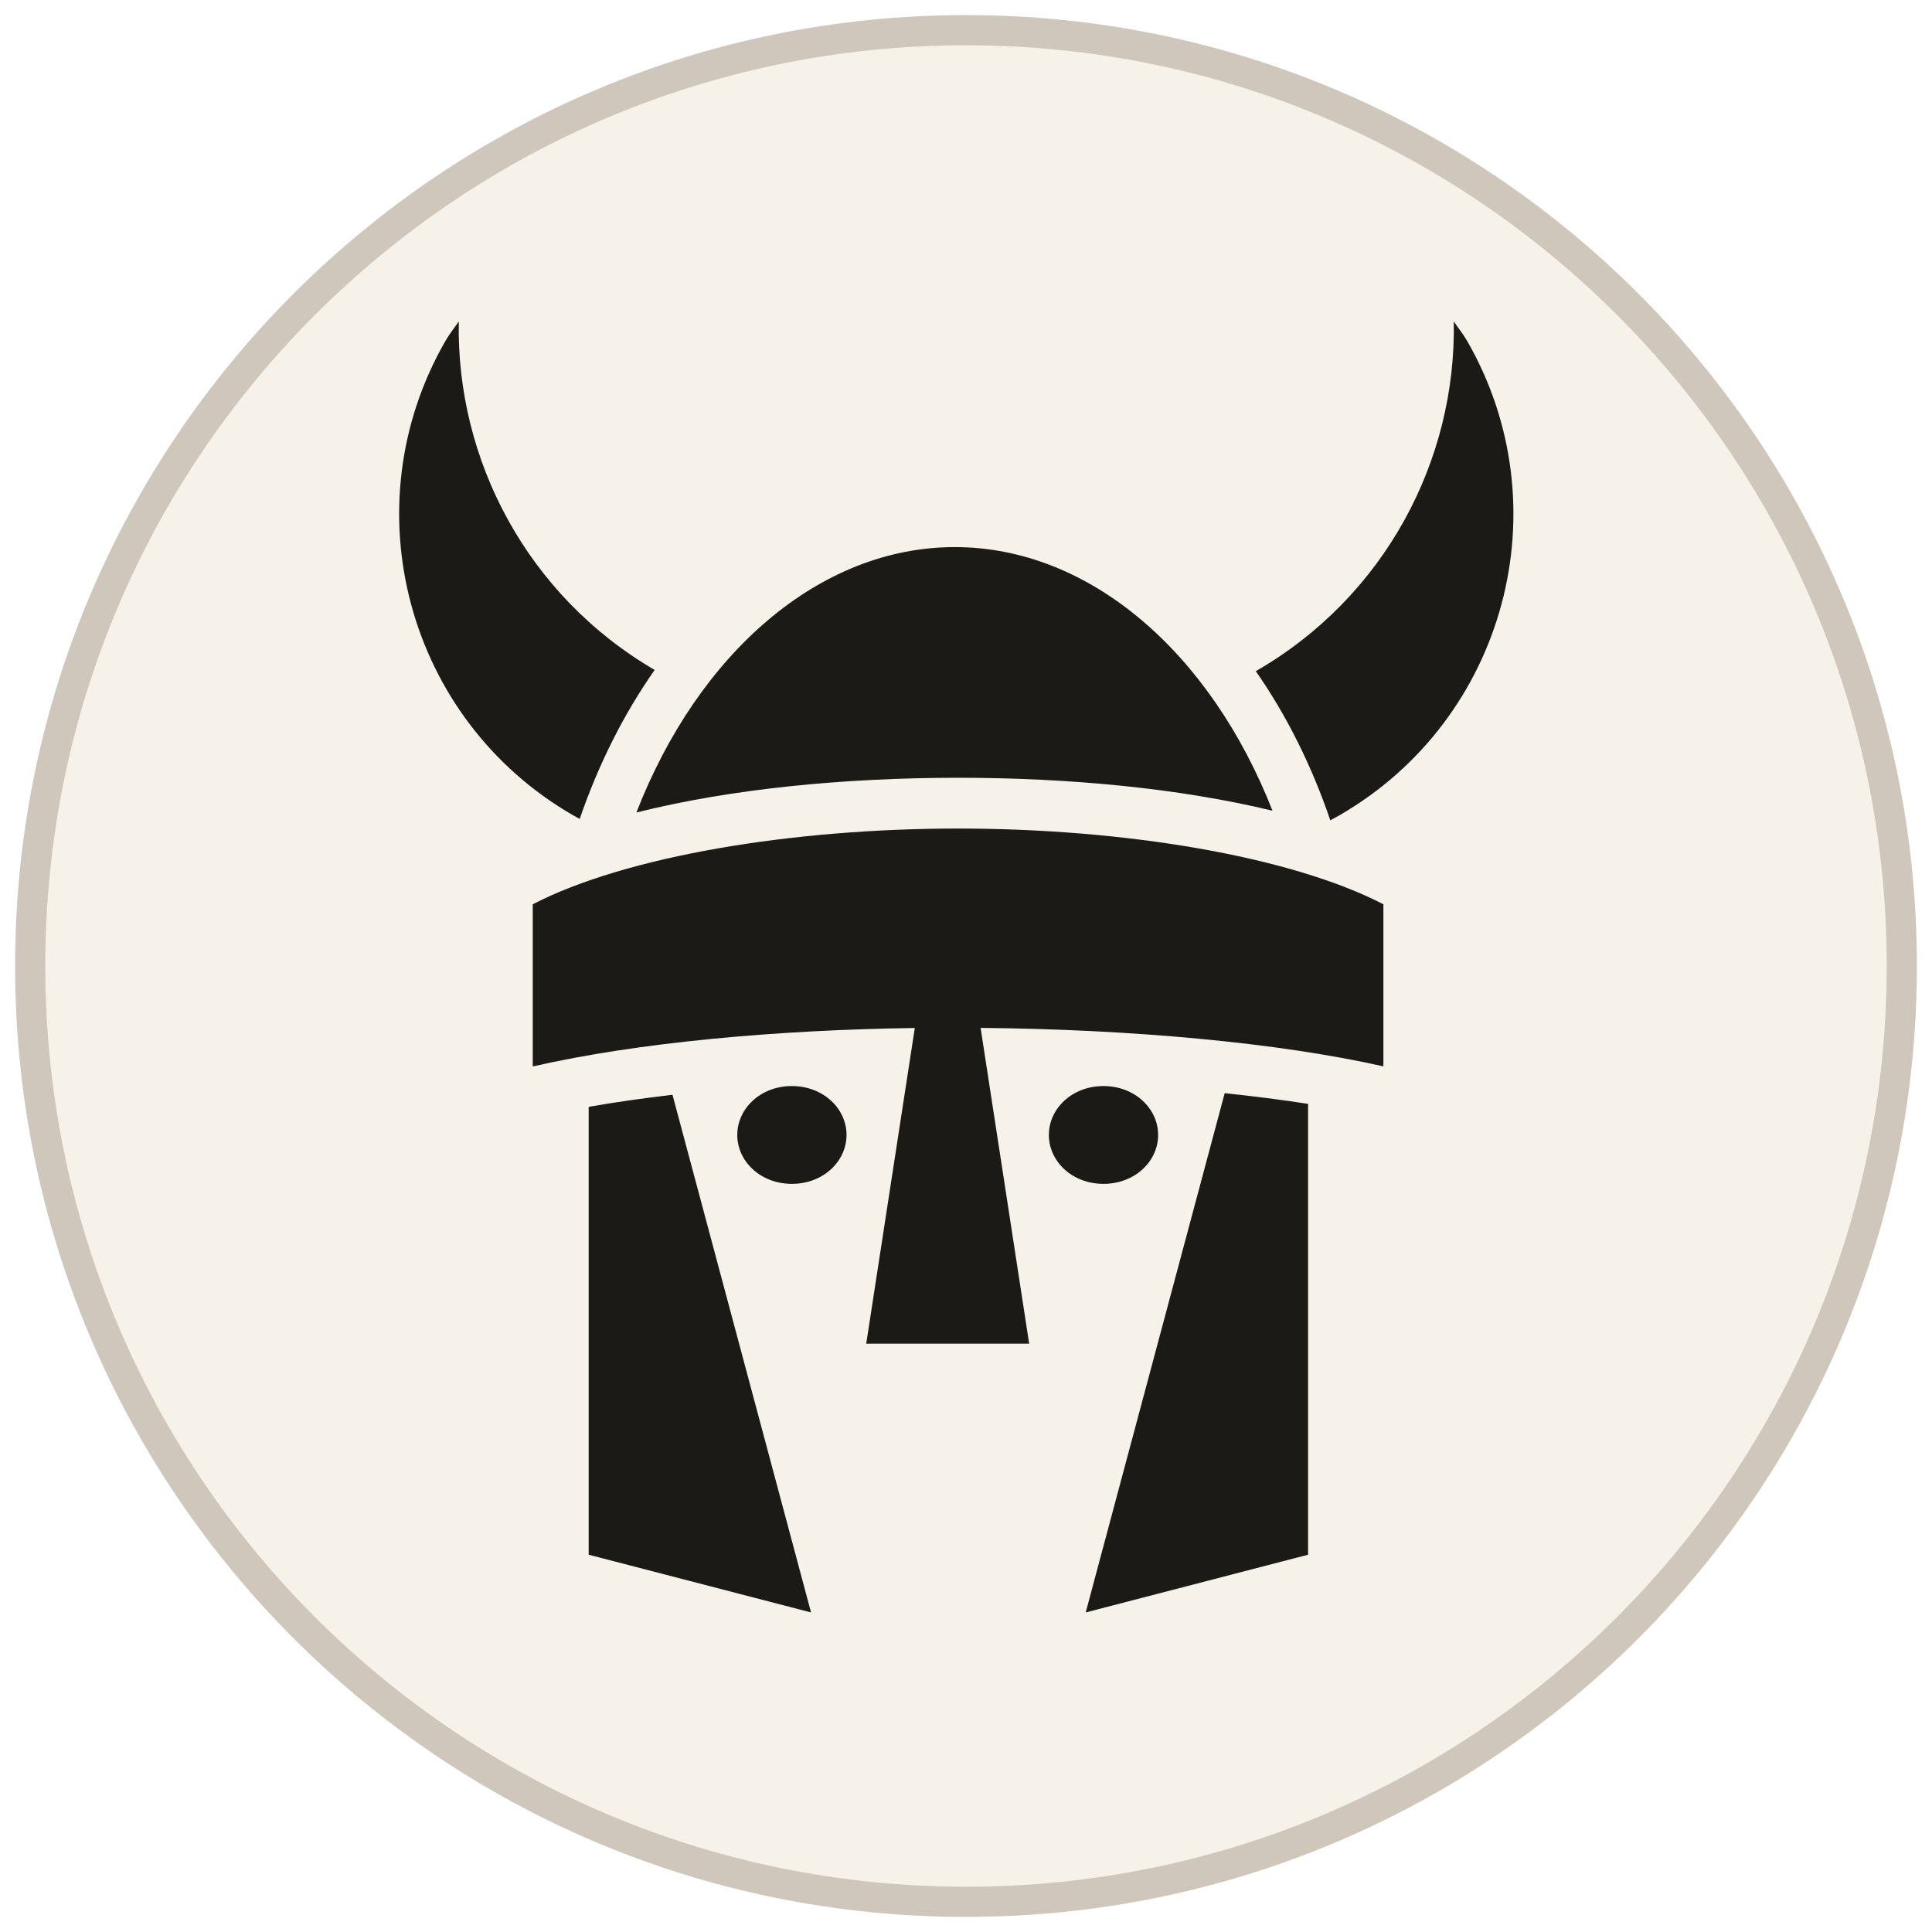
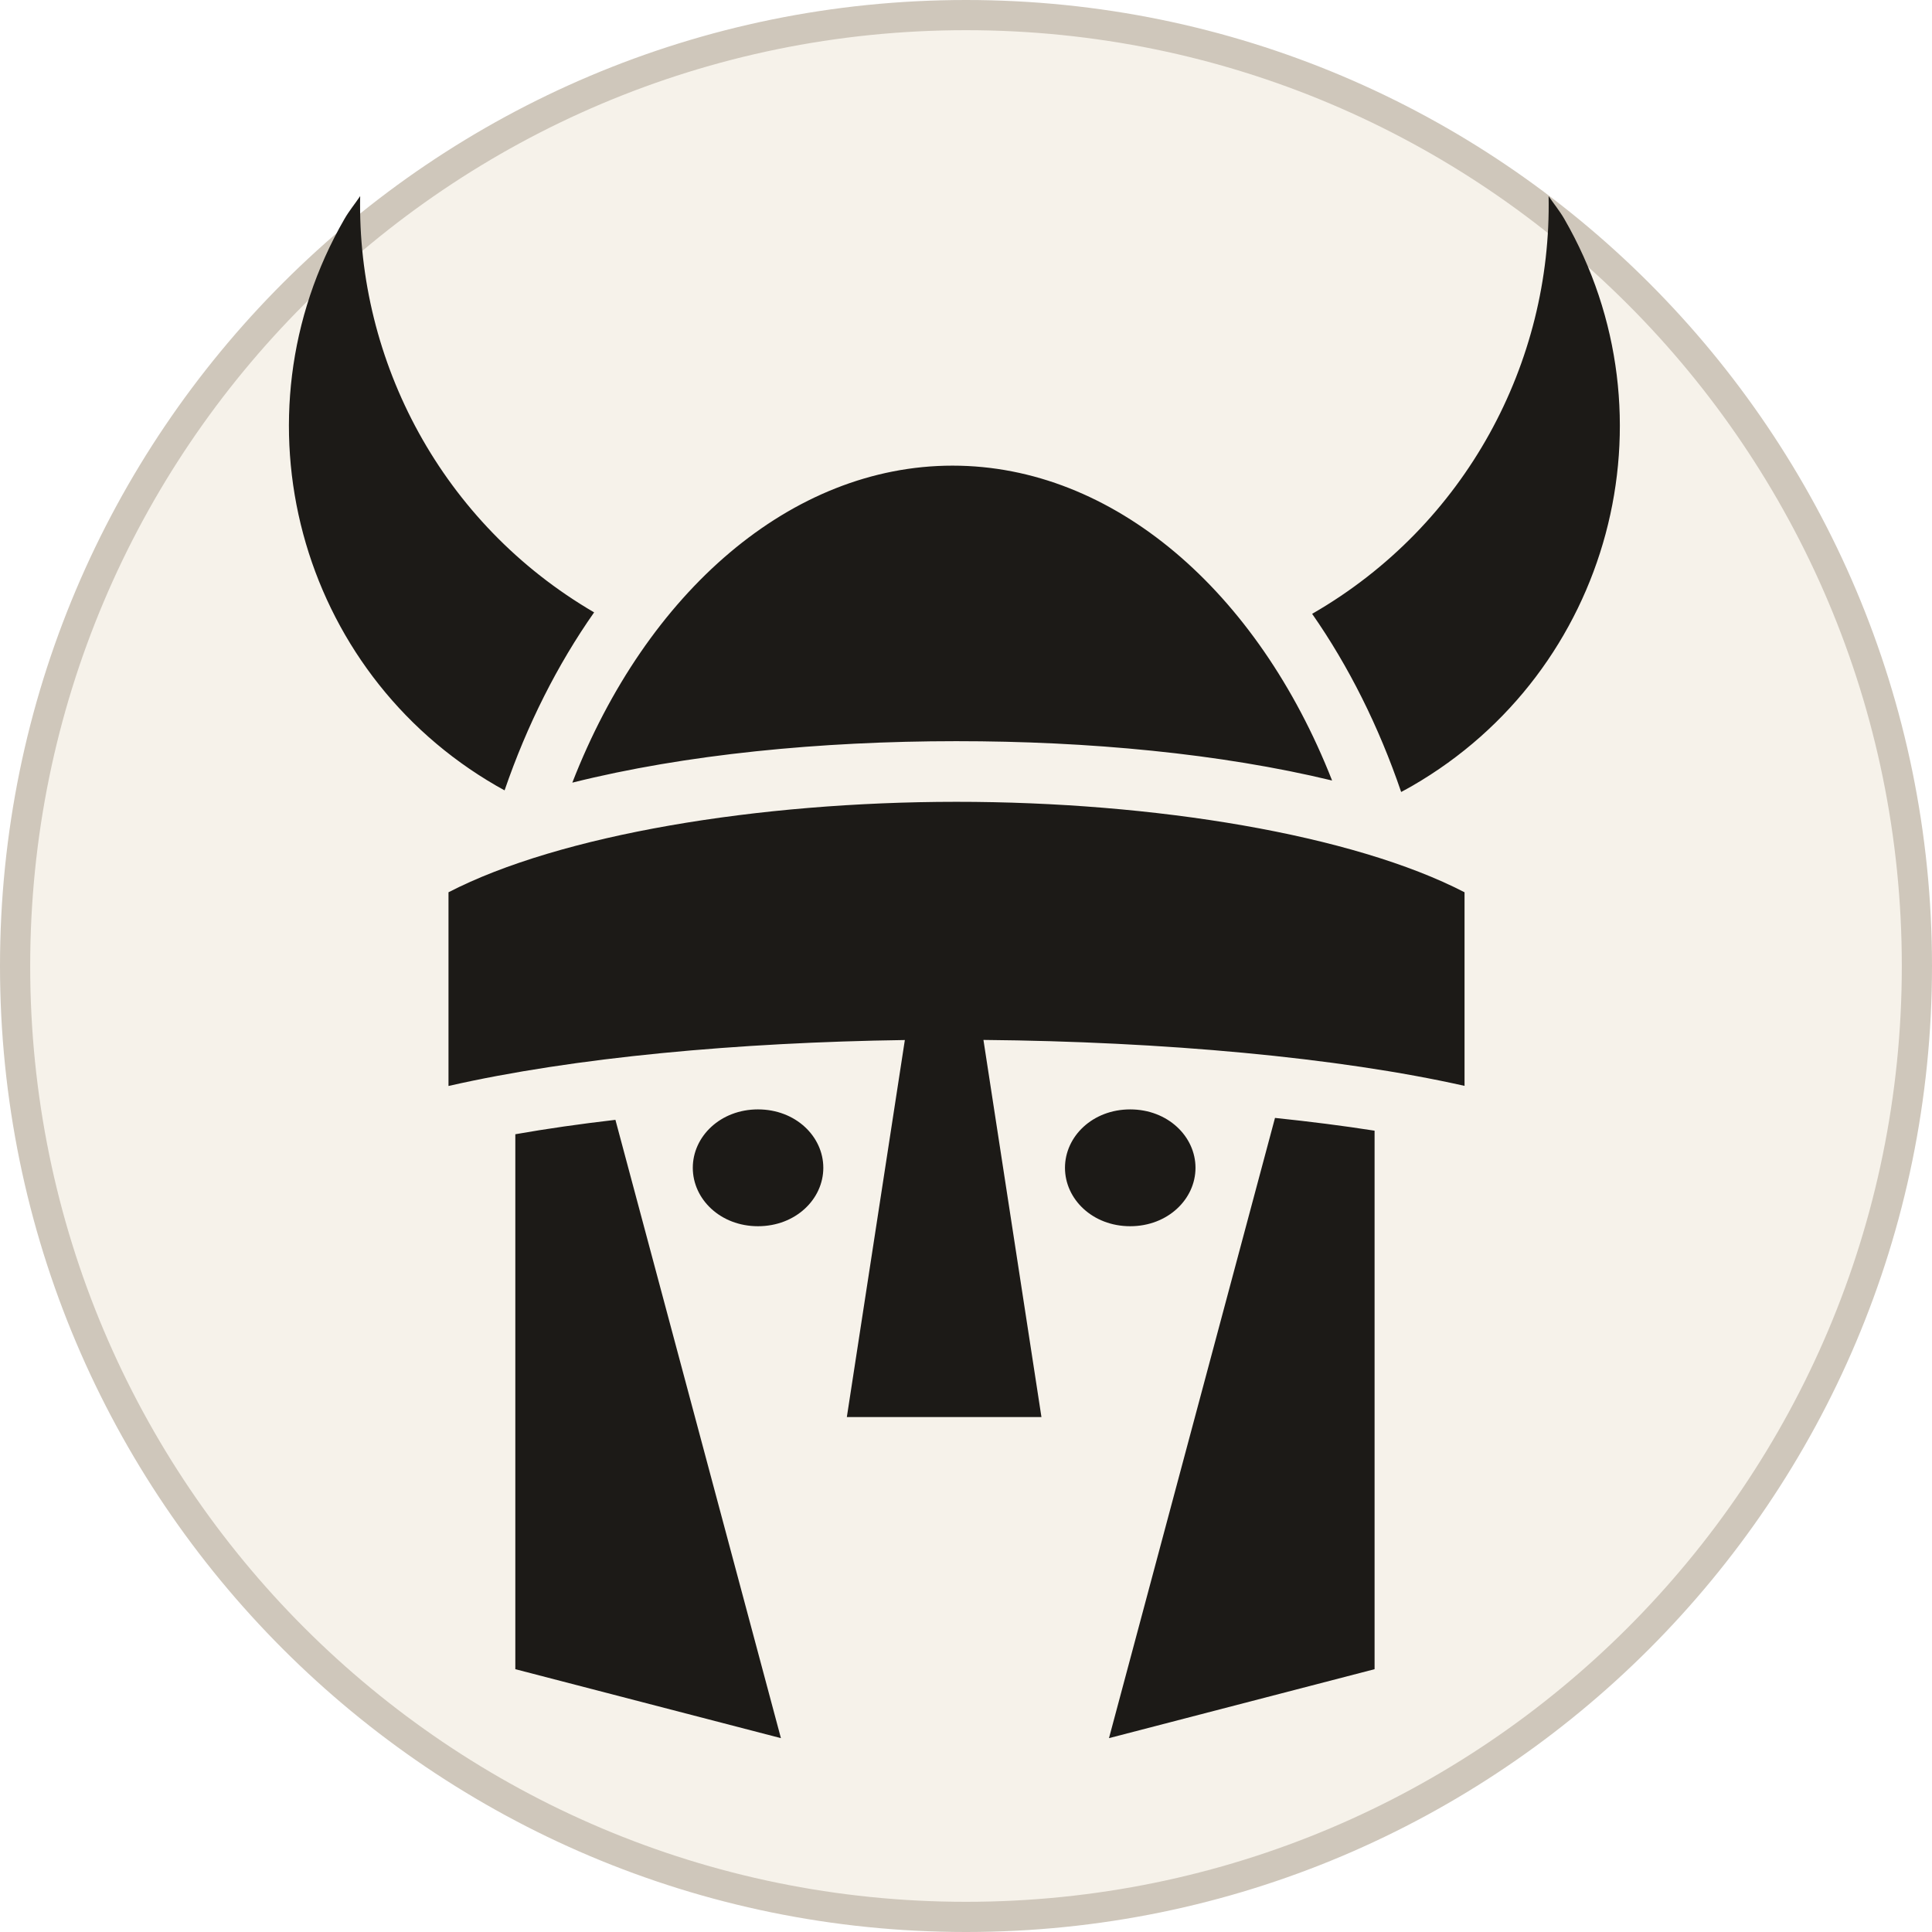
<svg xmlns="http://www.w3.org/2000/svg" viewBox="0 0 512 512" fill="#1c1a17">
-   <circle cx="256" cy="256" r="248" fill="#f6f2ea" stroke="#cfc7bb" stroke-width="8" />
-   <g transform="translate(71.68 71.68) scale(0.72)">
+   <circle cx="256" cy="256" r="252" fill="#f6f2ea" stroke="#cfc7bb" stroke-width="8" />
+   <g transform="translate(35.84 35.84) scale(0.86)">
    <path d="M69.313 18.75c-1.574 2.353-3.376 4.513-4.813 7C29.19 86.9 50.184 165.194 111.344 200.5c.822.475 1.64.92 2.47 1.375 6.942-20.223 16.297-38.746 27.592-54.844-46.972-27.407-73.09-77.42-72.094-128.28zm366.218 0c1 51.074-25.34 101.293-72.686 128.625-.06.035-.128.06-.188.094 11.25 16.126 20.54 34.673 27.438 54.905 1.143-.615 2.275-1.222 3.406-1.875 61.16-35.306 82.154-113.6 46.844-174.75-1.437-2.487-3.24-4.647-4.813-7zm-183.655 83.063c-49.747 0-94.34 38.94-117.188 97.687 34.868-8.738 76.5-12.77 118.282-12.78 40.775-.013 81.443 3.814 115.843 12.124-22.932-58.378-67.38-97.03-116.938-97.03zm1.094 103.593c-61.1.017-122.17 10.173-156.44 27.875v59.69c38.836-8.845 89.384-13.424 140.626-14.158L219.28 395h59.97l-17.875-116.22c55.228.506 109.26 5.38 148.25 14.158V233.28c-34.38-17.77-95.545-27.89-156.656-27.874zm-61.064 94.78c-11.582.002-20.094 8.333-20.094 18.002 0 9.668 8.512 18 20.094 18 11.583 0 20.125-8.332 20.125-18 0-9.67-8.54-18-20.124-18zm114.688.002c-11.583 0-20.094 8.33-20.094 18 0 9.668 8.51 18 20.094 18 11.582 0 20.125-8.332 20.125-18 0-9.67-8.544-18-20.126-18zm44.625 2.625L300.06 493.938l81.844-21.25V306.75c-9.6-1.504-19.885-2.81-30.687-3.938zm-203.25.593c-10.817 1.254-21.174 2.733-30.845 4.438v164.844l81.844 21.25-51-190.532z" />
  </g>
</svg>
